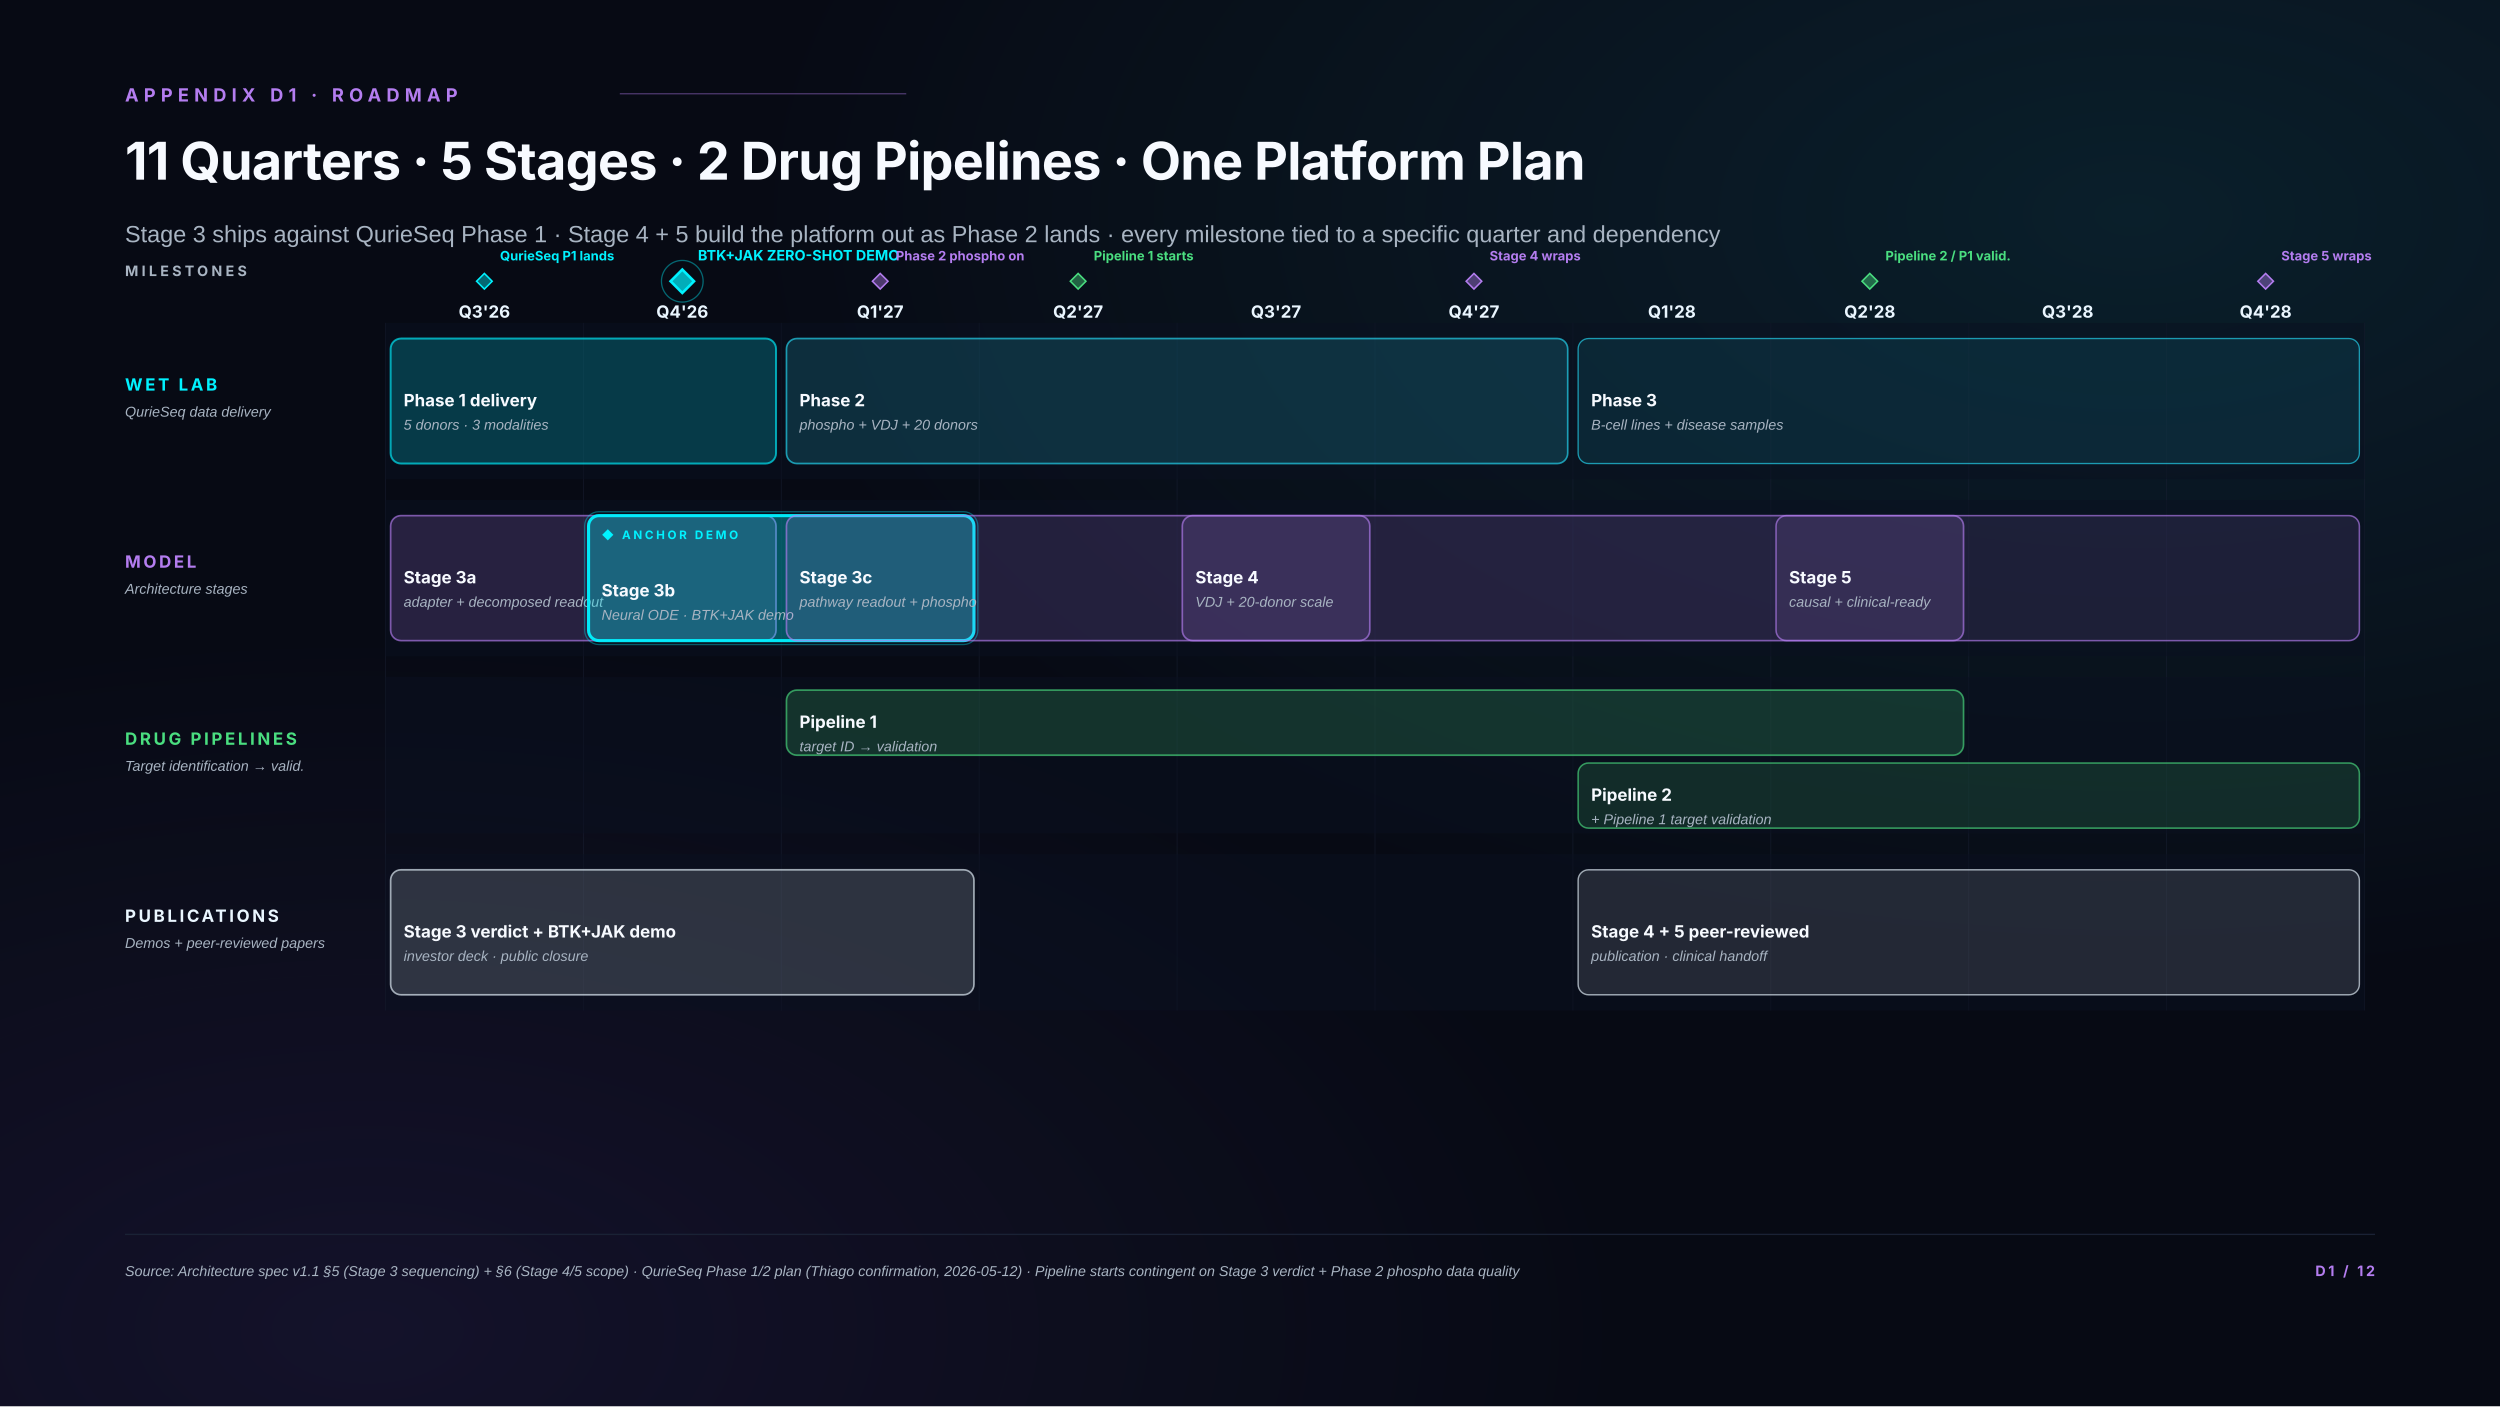
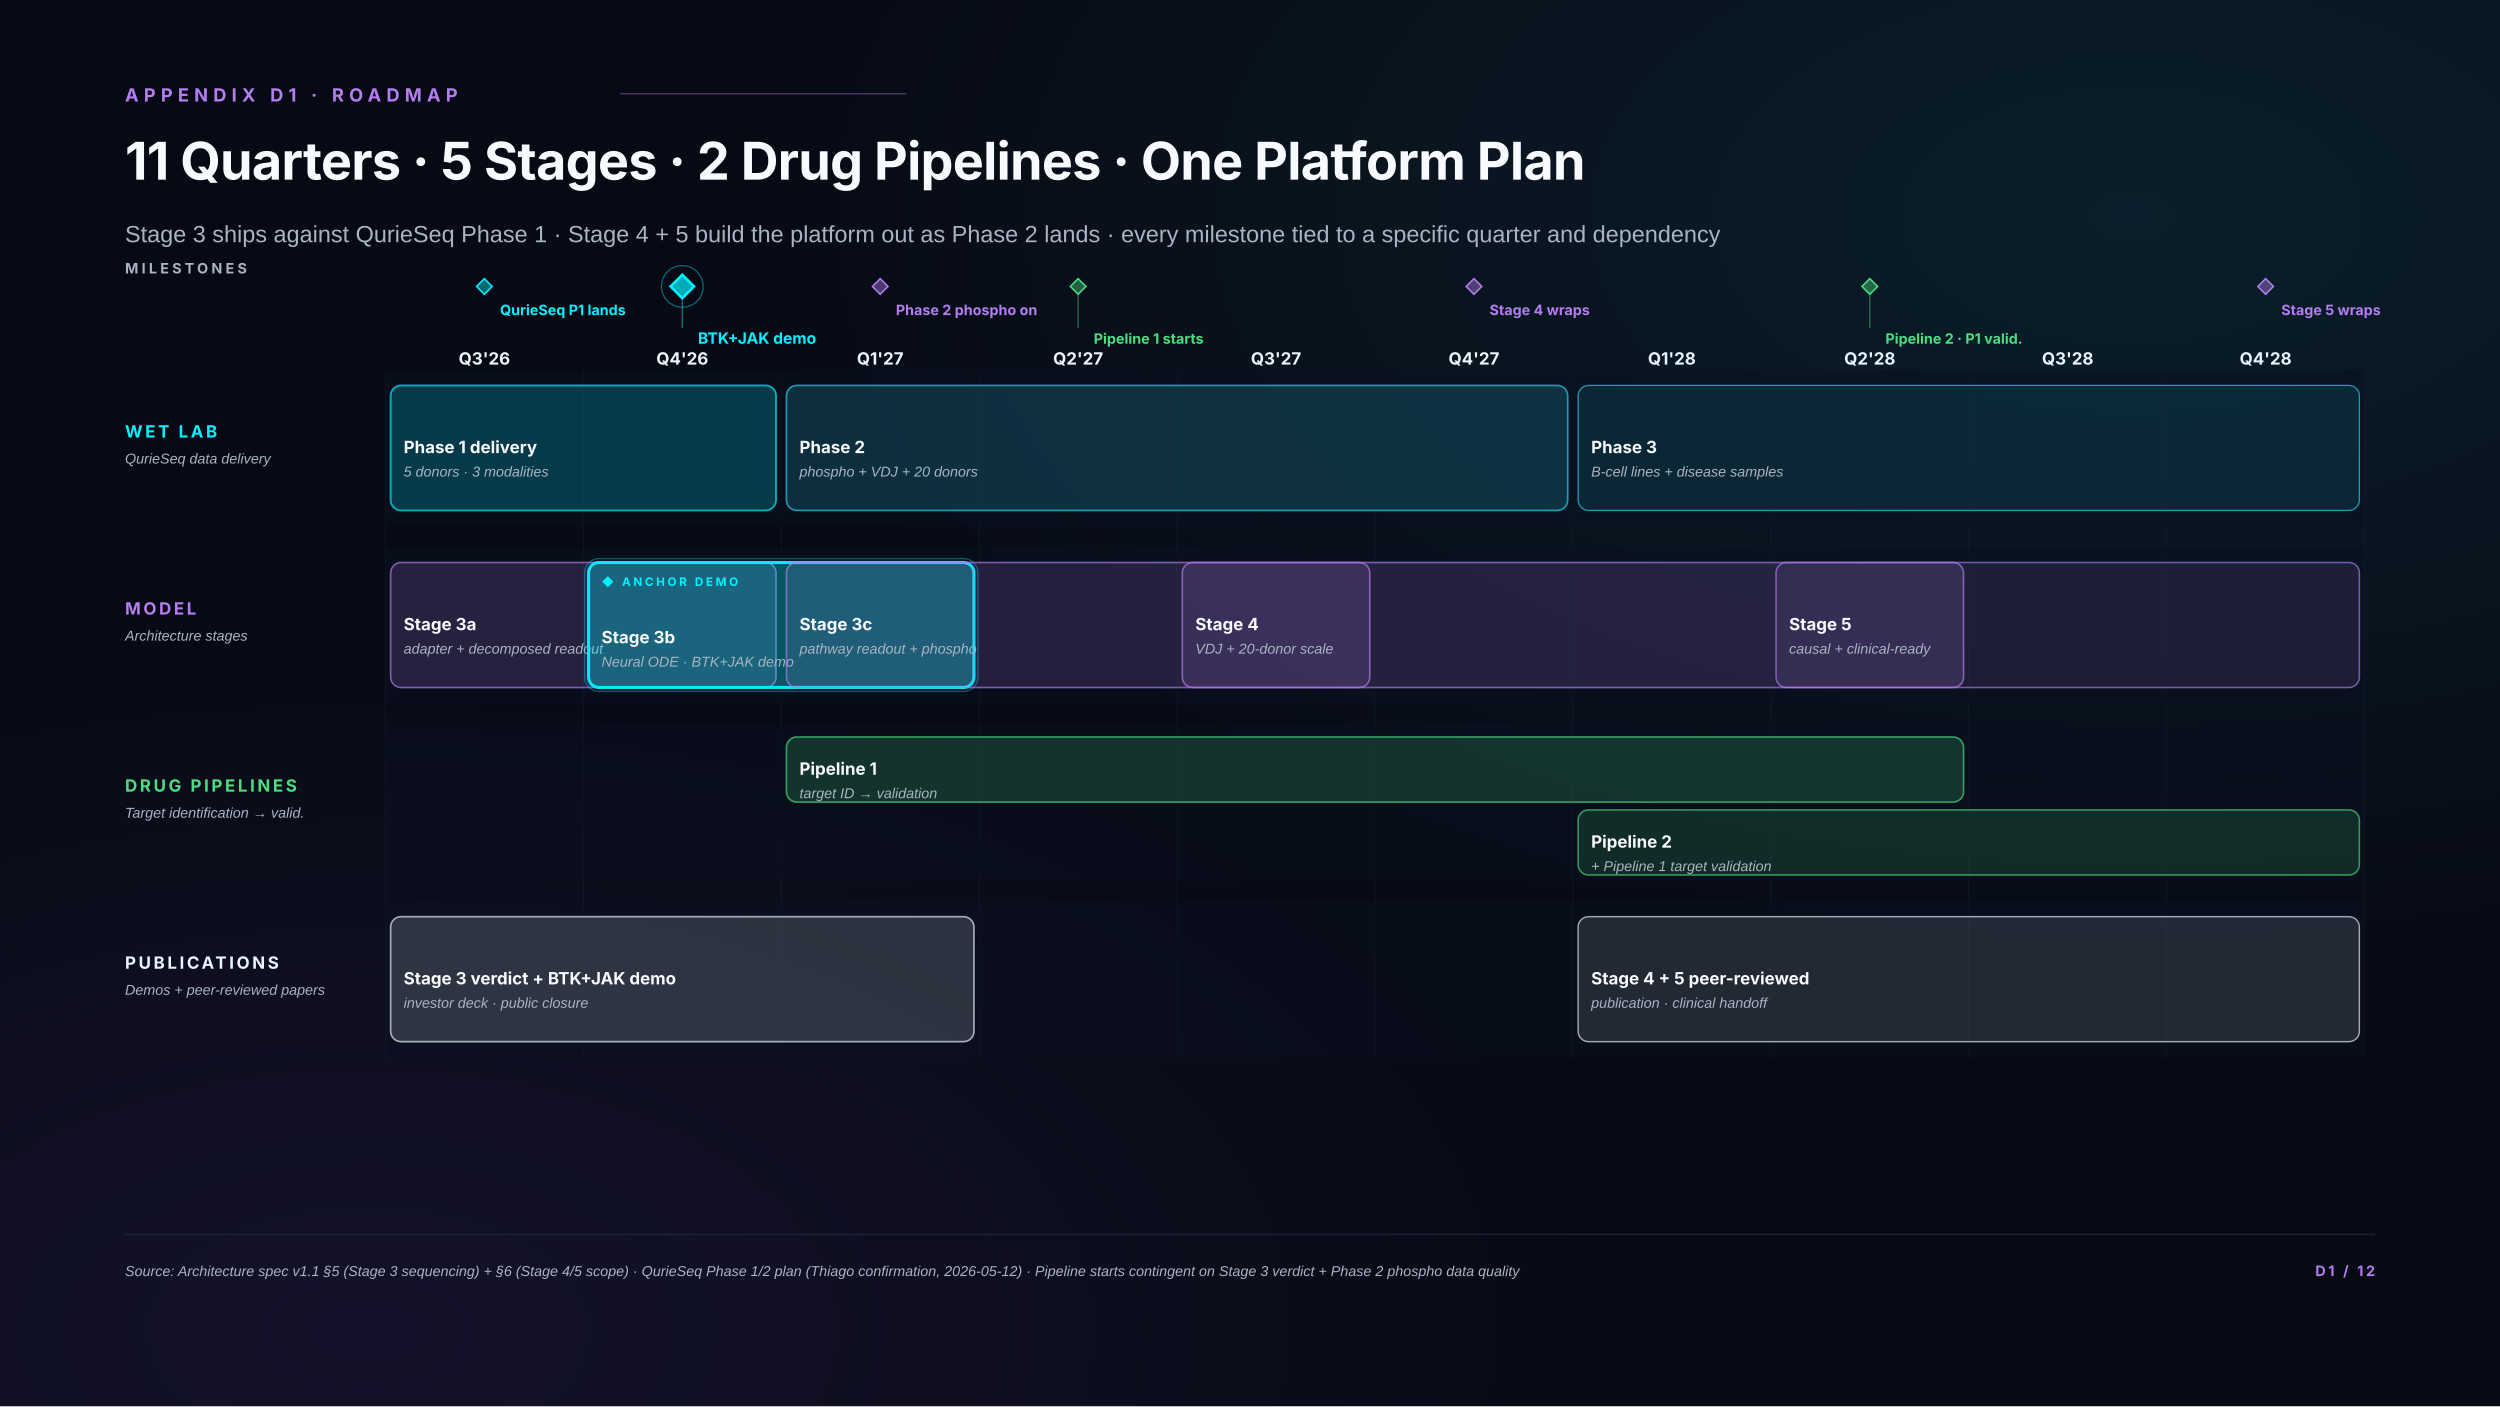
<svg xmlns="http://www.w3.org/2000/svg" viewBox="0 0 1920 1080" width="1920" height="1080" role="img" aria-label="AIVC D1 quarterly roadmap Q3 2026 to Q4 2028">
  <rect width="1920" height="1080" fill="#070A14" />
  <defs>
    <radialGradient id="glow1" cx="0.85" cy="0.15" r="0.55">
      <stop offset="0%" stop-color="#26DDF9" stop-opacity="0.10" />
      <stop offset="100%" stop-color="#26DDF9" stop-opacity="0" />
    </radialGradient>
    <radialGradient id="glow2" cx="0.15" cy="0.95" r="0.5">
      <stop offset="0%" stop-color="#8B5CF6" stop-opacity="0.10" />
      <stop offset="100%" stop-color="#8B5CF6" stop-opacity="0" />
    </radialGradient>
  </defs>
  <rect width="1920" height="1080" fill="url(#glow1)" />
  <rect width="1920" height="1080" fill="url(#glow2)" />
  <text x="96" y="78" fill="#B47DF0" font-family="Inter, -apple-system, 'Helvetica Neue', Arial, sans-serif" font-size="14" font-weight="700" letter-spacing="4">APPENDIX D1 · ROADMAP</text>
  <line x1="476" y1="72" x2="696" y2="72" stroke="#B47DF0" stroke-opacity="0.4" stroke-width="1" />
  <text x="96" y="138" fill="#F7FAFF" font-family="Inter, -apple-system, 'Helvetica Neue', Arial, sans-serif" font-size="40" font-weight="700" letter-spacing="-0.5">11 Quarters · 5 Stages · 2 Drug Pipelines · One Platform Plan</text>
  <text x="96" y="186" fill="#A8B4C2" font-family="Arial, Inter, 'Helvetica Neue', sans-serif" font-size="18" font-weight="400">Stage 3 ships against QurieSeq Phase 1 · Stage 4 + 5 build the platform out as Phase 2 lands · every milestone tied to a specific quarter and dependency</text>
-   <text x="96" y="212" fill="#A8B4C2" font-family="Inter, -apple-system, 'Helvetica Neue', Arial, sans-serif" font-size="11" font-weight="700" letter-spacing="2.5">MILESTONES</text>
-   <path d="M 372 210 L 378 216 L 372 222 L 366 216 Z" fill="#00F2FF" stroke="#00F2FF" stroke-width="1.2" fill-opacity="0.4" />
-   <text x="384" y="200" fill="#00F2FF" font-family="Inter, -apple-system, 'Helvetica Neue', Arial, sans-serif" font-size="10" font-weight="700" text-anchor="start">QurieSeq P1 lands</text>
-   <path d="M 524 207 L 533 216 L 524 225 L 515 216 Z" fill="#00F2FF" stroke="#00F2FF" stroke-width="2" fill-opacity="0.7" />
-   <circle cx="524" cy="216" r="16" fill="none" stroke="#00F2FF" stroke-width="1" stroke-opacity="0.4" />
-   <text x="536" y="200" fill="#00F2FF" font-family="Inter, -apple-system, 'Helvetica Neue', Arial, sans-serif" font-size="11" font-weight="700" text-anchor="start">BTK+JAK ZERO-SHOT DEMO</text>
-   <path d="M 676 210 L 682 216 L 676 222 L 670 216 Z" fill="#B47DF0" stroke="#B47DF0" stroke-width="1.2" fill-opacity="0.4" />
-   <text x="688" y="200" fill="#B47DF0" font-family="Inter, -apple-system, 'Helvetica Neue', Arial, sans-serif" font-size="10" font-weight="700" text-anchor="start">Phase 2 phospho on</text>
-   <path d="M 828 210 L 834 216 L 828 222 L 822 216 Z" fill="#4ADE80" stroke="#4ADE80" stroke-width="1.2" fill-opacity="0.4" />
-   <text x="840" y="200" fill="#4ADE80" font-family="Inter, -apple-system, 'Helvetica Neue', Arial, sans-serif" font-size="10" font-weight="700" text-anchor="start">Pipeline 1 starts</text>
-   <path d="M 1132 210 L 1138 216 L 1132 222 L 1126 216 Z" fill="#B47DF0" stroke="#B47DF0" stroke-width="1.2" fill-opacity="0.4" />
-   <text x="1144" y="200" fill="#B47DF0" font-family="Inter, -apple-system, 'Helvetica Neue', Arial, sans-serif" font-size="10" font-weight="700" text-anchor="start">Stage 4 wraps</text>
-   <path d="M 1436 210 L 1442 216 L 1436 222 L 1430 216 Z" fill="#4ADE80" stroke="#4ADE80" stroke-width="1.2" fill-opacity="0.4" />
-   <text x="1448" y="200" fill="#4ADE80" font-family="Inter, -apple-system, 'Helvetica Neue', Arial, sans-serif" font-size="10" font-weight="700" text-anchor="start">Pipeline 2 / P1 valid.</text>
-   <path d="M 1740 210 L 1746 216 L 1740 222 L 1734 216 Z" fill="#B47DF0" stroke="#B47DF0" stroke-width="1.2" fill-opacity="0.4" />
-   <text x="1752" y="200" fill="#B47DF0" font-family="Inter, -apple-system, 'Helvetica Neue', Arial, sans-serif" font-size="10" font-weight="700" text-anchor="start">Stage 5 wraps</text>
-   <line x1="296" y1="248" x2="296" y2="776" stroke="#1A2235" stroke-width="0.5" stroke-opacity="0.7" />
-   <text x="372" y="244" fill="#EAF6FF" font-family="Inter, -apple-system, 'Helvetica Neue', Arial, sans-serif" font-size="13" font-weight="700" text-anchor="middle">Q3'26</text>
-   <line x1="448" y1="248" x2="448" y2="776" stroke="#1A2235" stroke-width="0.5" stroke-opacity="0.7" />
-   <text x="524" y="244" fill="#EAF6FF" font-family="Inter, -apple-system, 'Helvetica Neue', Arial, sans-serif" font-size="13" font-weight="700" text-anchor="middle">Q4'26</text>
-   <line x1="600" y1="248" x2="600" y2="776" stroke="#1A2235" stroke-width="0.5" stroke-opacity="0.7" />
-   <text x="676" y="244" fill="#EAF6FF" font-family="Inter, -apple-system, 'Helvetica Neue', Arial, sans-serif" font-size="13" font-weight="700" text-anchor="middle">Q1'27</text>
-   <line x1="752" y1="248" x2="752" y2="776" stroke="#1A2235" stroke-width="0.5" stroke-opacity="0.7" />
-   <text x="828" y="244" fill="#EAF6FF" font-family="Inter, -apple-system, 'Helvetica Neue', Arial, sans-serif" font-size="13" font-weight="700" text-anchor="middle">Q2'27</text>
-   <line x1="904" y1="248" x2="904" y2="776" stroke="#1A2235" stroke-width="0.5" stroke-opacity="0.7" />
-   <text x="980" y="244" fill="#EAF6FF" font-family="Inter, -apple-system, 'Helvetica Neue', Arial, sans-serif" font-size="13" font-weight="700" text-anchor="middle">Q3'27</text>
-   <line x1="1056" y1="248" x2="1056" y2="776" stroke="#1A2235" stroke-width="0.5" stroke-opacity="0.7" />
-   <text x="1132" y="244" fill="#EAF6FF" font-family="Inter, -apple-system, 'Helvetica Neue', Arial, sans-serif" font-size="13" font-weight="700" text-anchor="middle">Q4'27</text>
-   <line x1="1208" y1="248" x2="1208" y2="776" stroke="#1A2235" stroke-width="0.5" stroke-opacity="0.7" />
-   <text x="1284" y="244" fill="#EAF6FF" font-family="Inter, -apple-system, 'Helvetica Neue', Arial, sans-serif" font-size="13" font-weight="700" text-anchor="middle">Q1'28</text>
-   <line x1="1360" y1="248" x2="1360" y2="776" stroke="#1A2235" stroke-width="0.5" stroke-opacity="0.7" />
-   <text x="1436" y="244" fill="#EAF6FF" font-family="Inter, -apple-system, 'Helvetica Neue', Arial, sans-serif" font-size="13" font-weight="700" text-anchor="middle">Q2'28</text>
-   <line x1="1512" y1="248" x2="1512" y2="776" stroke="#1A2235" stroke-width="0.5" stroke-opacity="0.7" />
-   <text x="1588" y="244" fill="#EAF6FF" font-family="Inter, -apple-system, 'Helvetica Neue', Arial, sans-serif" font-size="13" font-weight="700" text-anchor="middle">Q3'28</text>
-   <line x1="1664" y1="248" x2="1664" y2="776" stroke="#1A2235" stroke-width="0.5" stroke-opacity="0.7" />
-   <text x="1740" y="244" fill="#EAF6FF" font-family="Inter, -apple-system, 'Helvetica Neue', Arial, sans-serif" font-size="13" font-weight="700" text-anchor="middle">Q4'28</text>
-   <line x1="1816" y1="248" x2="1816" y2="776" stroke="#1A2235" stroke-width="0.5" stroke-opacity="0.7" />
-   <rect x="296" y="248" width="1520" height="120" fill="#0B1020" fill-opacity="0.5" />
-   <text x="96" y="300" fill="#00F2FF" font-family="Inter, -apple-system, 'Helvetica Neue', Arial, sans-serif" font-size="13" font-weight="700" letter-spacing="2">WET LAB</text>
-   <text x="96" y="320" fill="#A8B4C2" font-family="Arial, Inter, 'Helvetica Neue', sans-serif" font-size="11" font-weight="400" font-style="italic">QurieSeq data delivery</text>
-   <rect x="296" y="384" width="1520" height="120" fill="#0B1020" fill-opacity="0.5" />
-   <text x="96" y="436" fill="#B47DF0" font-family="Inter, -apple-system, 'Helvetica Neue', Arial, sans-serif" font-size="13" font-weight="700" letter-spacing="2">MODEL</text>
-   <text x="96" y="456" fill="#A8B4C2" font-family="Arial, Inter, 'Helvetica Neue', sans-serif" font-size="11" font-weight="400" font-style="italic">Architecture stages</text>
-   <rect x="296" y="520" width="1520" height="120" fill="#0B1020" fill-opacity="0.5" />
-   <text x="96" y="572" fill="#4ADE80" font-family="Inter, -apple-system, 'Helvetica Neue', Arial, sans-serif" font-size="13" font-weight="700" letter-spacing="2">DRUG PIPELINES</text>
-   <text x="96" y="592" fill="#A8B4C2" font-family="Arial, Inter, 'Helvetica Neue', sans-serif" font-size="11" font-weight="400" font-style="italic">Target identification → valid.</text>
-   <rect x="296" y="656" width="1520" height="120" fill="#0B1020" fill-opacity="0.5" />
-   <text x="96" y="708" fill="#EAF6FF" font-family="Inter, -apple-system, 'Helvetica Neue', Arial, sans-serif" font-size="13" font-weight="700" letter-spacing="2">PUBLICATIONS</text>
-   <text x="96" y="728" fill="#A8B4C2" font-family="Arial, Inter, 'Helvetica Neue', sans-serif" font-size="11" font-weight="400" font-style="italic">Demos + peer-reviewed papers</text>
-   <rect x="300" y="260" width="296" height="96" rx="8" fill="#00F2FF" fill-opacity="0.2" stroke="#00F2FF" stroke-width="1.5" stroke-opacity="0.65" />
-   <text x="310" y="312" fill="#F7FAFF" font-family="Inter, -apple-system, 'Helvetica Neue', Arial, sans-serif" font-size="13" font-weight="700">Phase 1 delivery</text>
-   <text x="310" y="330" fill="#A8B4C2" font-family="Arial, Inter, 'Helvetica Neue', sans-serif" font-size="11" font-weight="400" font-style="italic">5 donors · 3 modalities</text>
-   <rect x="604" y="260" width="600" height="96" rx="8" fill="#26DDF9" fill-opacity="0.16" stroke="#26DDF9" stroke-width="1.3" stroke-opacity="0.65" />
-   <text x="614" y="312" fill="#F7FAFF" font-family="Inter, -apple-system, 'Helvetica Neue', Arial, sans-serif" font-size="13" font-weight="700">Phase 2</text>
-   <text x="614" y="330" fill="#A8B4C2" font-family="Arial, Inter, 'Helvetica Neue', sans-serif" font-size="11" font-weight="400" font-style="italic">phospho + VDJ + 20 donors</text>
-   <rect x="1212" y="260" width="600" height="96" rx="8" fill="#26DDF9" fill-opacity="0.1" stroke="#26DDF9" stroke-width="1.0" stroke-opacity="0.65" />
-   <text x="1222" y="312" fill="#F7FAFF" font-family="Inter, -apple-system, 'Helvetica Neue', Arial, sans-serif" font-size="13" font-weight="700">Phase 3</text>
-   <text x="1222" y="330" fill="#A8B4C2" font-family="Arial, Inter, 'Helvetica Neue', sans-serif" font-size="11" font-weight="400" font-style="italic">B-cell lines + disease samples</text>
-   <rect x="300" y="396" width="296" height="96" rx="8" fill="#B47DF0" fill-opacity="0.18" stroke="#B47DF0" stroke-width="1.3" stroke-opacity="0.65" />
-   <text x="310" y="448" fill="#F7FAFF" font-family="Inter, -apple-system, 'Helvetica Neue', Arial, sans-serif" font-size="13" font-weight="700">Stage 3a</text>
-   <text x="310" y="466" fill="#A8B4C2" font-family="Arial, Inter, 'Helvetica Neue', sans-serif" font-size="11" font-weight="400" font-style="italic">adapter + decomposed readout</text>
-   <rect x="452" y="396" width="296" height="96" rx="8" fill="#00F2FF" fill-opacity="0.32" stroke="#00F2FF" stroke-width="2.4" stroke-opacity="0.95" />
-   <rect x="449" y="393" width="302" height="102" rx="11" fill="none" stroke="#00F2FF" stroke-width="1" stroke-opacity="0.35" />
-   <text x="462" y="414" fill="#00F2FF" font-family="Inter, -apple-system, 'Helvetica Neue', Arial, sans-serif" font-size="9" font-weight="700" letter-spacing="2">◆ ANCHOR DEMO</text>
-   <text x="462" y="458" fill="#F7FAFF" font-family="Inter, -apple-system, 'Helvetica Neue', Arial, sans-serif" font-size="13" font-weight="700">Stage 3b</text>
-   <text x="462" y="476" fill="#A8B4C2" font-family="Arial, Inter, 'Helvetica Neue', sans-serif" font-size="11" font-weight="400" font-style="italic">Neural ODE · BTK+JAK demo</text>
-   <rect x="604" y="396" width="448" height="96" rx="8" fill="#B47DF0" fill-opacity="0.16" stroke="#B47DF0" stroke-width="1.3" stroke-opacity="0.65" />
-   <text x="614" y="448" fill="#F7FAFF" font-family="Inter, -apple-system, 'Helvetica Neue', Arial, sans-serif" font-size="13" font-weight="700">Stage 3c</text>
-   <text x="614" y="466" fill="#A8B4C2" font-family="Arial, Inter, 'Helvetica Neue', sans-serif" font-size="11" font-weight="400" font-style="italic">pathway readout + phospho</text>
-   <rect x="908" y="396" width="600" height="96" rx="8" fill="#B47DF0" fill-opacity="0.16" stroke="#B47DF0" stroke-width="1.3" stroke-opacity="0.65" />
-   <text x="918" y="448" fill="#F7FAFF" font-family="Inter, -apple-system, 'Helvetica Neue', Arial, sans-serif" font-size="13" font-weight="700">Stage 4</text>
-   <text x="918" y="466" fill="#A8B4C2" font-family="Arial, Inter, 'Helvetica Neue', sans-serif" font-size="11" font-weight="400" font-style="italic">VDJ + 20-donor scale</text>
-   <rect x="1364" y="396" width="448" height="96" rx="8" fill="#B47DF0" fill-opacity="0.12" stroke="#B47DF0" stroke-width="1.2" stroke-opacity="0.65" />
-   <text x="1374" y="448" fill="#F7FAFF" font-family="Inter, -apple-system, 'Helvetica Neue', Arial, sans-serif" font-size="13" font-weight="700">Stage 5</text>
-   <text x="1374" y="466" fill="#A8B4C2" font-family="Arial, Inter, 'Helvetica Neue', sans-serif" font-size="11" font-weight="400" font-style="italic">causal + clinical-ready</text>
-   <rect x="604" y="530" width="904" height="50" rx="8" fill="#4ADE80" fill-opacity="0.18" stroke="#4ADE80" stroke-width="1.3" stroke-opacity="0.65" />
-   <text x="614" y="559" fill="#F7FAFF" font-family="Inter, -apple-system, 'Helvetica Neue', Arial, sans-serif" font-size="13" font-weight="700">Pipeline 1</text>
-   <text x="614" y="577" fill="#A8B4C2" font-family="Arial, Inter, 'Helvetica Neue', sans-serif" font-size="11" font-weight="400" font-style="italic">target ID → validation</text>
-   <rect x="1212" y="586" width="600" height="50" rx="8" fill="#4ADE80" fill-opacity="0.14" stroke="#4ADE80" stroke-width="1.2" stroke-opacity="0.65" />
-   <text x="1222" y="615" fill="#F7FAFF" font-family="Inter, -apple-system, 'Helvetica Neue', Arial, sans-serif" font-size="13" font-weight="700">Pipeline 2</text>
-   <text x="1222" y="633" fill="#A8B4C2" font-family="Arial, Inter, 'Helvetica Neue', sans-serif" font-size="11" font-weight="400" font-style="italic">+ Pipeline 1 target validation</text>
-   <rect x="300" y="668" width="448" height="96" rx="8" fill="#EAF6FF" fill-opacity="0.16" stroke="#EAF6FF" stroke-width="1.3" stroke-opacity="0.65" />
-   <text x="310" y="720" fill="#F7FAFF" font-family="Inter, -apple-system, 'Helvetica Neue', Arial, sans-serif" font-size="13" font-weight="700">Stage 3 verdict + BTK+JAK demo</text>
-   <text x="310" y="738" fill="#A8B4C2" font-family="Arial, Inter, 'Helvetica Neue', sans-serif" font-size="11" font-weight="400" font-style="italic">investor deck · public closure</text>
-   <rect x="1212" y="668" width="600" height="96" rx="8" fill="#EAF6FF" fill-opacity="0.12" stroke="#EAF6FF" stroke-width="1.1" stroke-opacity="0.65" />
-   <text x="1222" y="720" fill="#F7FAFF" font-family="Inter, -apple-system, 'Helvetica Neue', Arial, sans-serif" font-size="13" font-weight="700">Stage 4 + 5 peer-reviewed</text>
-   <text x="1222" y="738" fill="#A8B4C2" font-family="Arial, Inter, 'Helvetica Neue', sans-serif" font-size="11" font-weight="400" font-style="italic">publication · clinical handoff</text>
+   <text x="96" y="210" fill="#A8B4C2" font-family="Inter, -apple-system, 'Helvetica Neue', Arial, sans-serif" font-size="11" font-weight="700" letter-spacing="2.5">MILESTONES</text>
+   <path d="M 372 214 L 378 220 L 372 226 L 366 220 Z" fill="#00F2FF" stroke="#00F2FF" stroke-width="1.2" fill-opacity="0.4" />
+   <text x="384" y="242" fill="#00F2FF" font-family="Inter, -apple-system, 'Helvetica Neue', Arial, sans-serif" font-size="11" font-weight="700" text-anchor="start">QurieSeq P1 lands</text>
+   <path d="M 524 211 L 533 220 L 524 229 L 515 220 Z" fill="#00F2FF" stroke="#00F2FF" stroke-width="2" fill-opacity="0.7" />
+   <circle cx="524" cy="220" r="16" fill="none" stroke="#00F2FF" stroke-width="1" stroke-opacity="0.4" />
+   <line x1="524" y1="229" x2="524" y2="252" stroke="#00F2FF" stroke-width="1" stroke-opacity="0.45" />
+   <text x="536" y="264" fill="#00F2FF" font-family="Inter, -apple-system, 'Helvetica Neue', Arial, sans-serif" font-size="12" font-weight="700" text-anchor="start">BTK+JAK demo</text>
+   <path d="M 676 214 L 682 220 L 676 226 L 670 220 Z" fill="#B47DF0" stroke="#B47DF0" stroke-width="1.2" fill-opacity="0.4" />
+   <text x="688" y="242" fill="#B47DF0" font-family="Inter, -apple-system, 'Helvetica Neue', Arial, sans-serif" font-size="11" font-weight="700" text-anchor="start">Phase 2 phospho on</text>
+   <path d="M 828 214 L 834 220 L 828 226 L 822 220 Z" fill="#4ADE80" stroke="#4ADE80" stroke-width="1.2" fill-opacity="0.4" />
+   <line x1="828" y1="226" x2="828" y2="252" stroke="#4ADE80" stroke-width="1" stroke-opacity="0.45" />
+   <text x="840" y="264" fill="#4ADE80" font-family="Inter, -apple-system, 'Helvetica Neue', Arial, sans-serif" font-size="11" font-weight="700" text-anchor="start">Pipeline 1 starts</text>
+   <path d="M 1132 214 L 1138 220 L 1132 226 L 1126 220 Z" fill="#B47DF0" stroke="#B47DF0" stroke-width="1.2" fill-opacity="0.4" />
+   <text x="1144" y="242" fill="#B47DF0" font-family="Inter, -apple-system, 'Helvetica Neue', Arial, sans-serif" font-size="11" font-weight="700" text-anchor="start">Stage 4 wraps</text>
+   <path d="M 1436 214 L 1442 220 L 1436 226 L 1430 220 Z" fill="#4ADE80" stroke="#4ADE80" stroke-width="1.2" fill-opacity="0.4" />
+   <line x1="1436" y1="226" x2="1436" y2="252" stroke="#4ADE80" stroke-width="1" stroke-opacity="0.45" />
+   <text x="1448" y="264" fill="#4ADE80" font-family="Inter, -apple-system, 'Helvetica Neue', Arial, sans-serif" font-size="11" font-weight="700" text-anchor="start">Pipeline 2 · P1 valid.</text>
+   <path d="M 1740 214 L 1746 220 L 1740 226 L 1734 220 Z" fill="#B47DF0" stroke="#B47DF0" stroke-width="1.2" fill-opacity="0.4" />
+   <text x="1752" y="242" fill="#B47DF0" font-family="Inter, -apple-system, 'Helvetica Neue', Arial, sans-serif" font-size="11" font-weight="700" text-anchor="start">Stage 5 wraps</text>
+   <line x1="296" y1="284" x2="296" y2="812" stroke="#1A2235" stroke-width="0.5" stroke-opacity="0.7" />
+   <text x="372" y="280" fill="#EAF6FF" font-family="Inter, -apple-system, 'Helvetica Neue', Arial, sans-serif" font-size="13" font-weight="700" text-anchor="middle">Q3'26</text>
+   <line x1="448" y1="284" x2="448" y2="812" stroke="#1A2235" stroke-width="0.5" stroke-opacity="0.7" />
+   <text x="524" y="280" fill="#EAF6FF" font-family="Inter, -apple-system, 'Helvetica Neue', Arial, sans-serif" font-size="13" font-weight="700" text-anchor="middle">Q4'26</text>
+   <line x1="600" y1="284" x2="600" y2="812" stroke="#1A2235" stroke-width="0.5" stroke-opacity="0.7" />
+   <text x="676" y="280" fill="#EAF6FF" font-family="Inter, -apple-system, 'Helvetica Neue', Arial, sans-serif" font-size="13" font-weight="700" text-anchor="middle">Q1'27</text>
+   <line x1="752" y1="284" x2="752" y2="812" stroke="#1A2235" stroke-width="0.5" stroke-opacity="0.7" />
+   <text x="828" y="280" fill="#EAF6FF" font-family="Inter, -apple-system, 'Helvetica Neue', Arial, sans-serif" font-size="13" font-weight="700" text-anchor="middle">Q2'27</text>
+   <line x1="904" y1="284" x2="904" y2="812" stroke="#1A2235" stroke-width="0.5" stroke-opacity="0.7" />
+   <text x="980" y="280" fill="#EAF6FF" font-family="Inter, -apple-system, 'Helvetica Neue', Arial, sans-serif" font-size="13" font-weight="700" text-anchor="middle">Q3'27</text>
+   <line x1="1056" y1="284" x2="1056" y2="812" stroke="#1A2235" stroke-width="0.5" stroke-opacity="0.7" />
+   <text x="1132" y="280" fill="#EAF6FF" font-family="Inter, -apple-system, 'Helvetica Neue', Arial, sans-serif" font-size="13" font-weight="700" text-anchor="middle">Q4'27</text>
+   <line x1="1208" y1="284" x2="1208" y2="812" stroke="#1A2235" stroke-width="0.5" stroke-opacity="0.7" />
+   <text x="1284" y="280" fill="#EAF6FF" font-family="Inter, -apple-system, 'Helvetica Neue', Arial, sans-serif" font-size="13" font-weight="700" text-anchor="middle">Q1'28</text>
+   <line x1="1360" y1="284" x2="1360" y2="812" stroke="#1A2235" stroke-width="0.5" stroke-opacity="0.7" />
+   <text x="1436" y="280" fill="#EAF6FF" font-family="Inter, -apple-system, 'Helvetica Neue', Arial, sans-serif" font-size="13" font-weight="700" text-anchor="middle">Q2'28</text>
+   <line x1="1512" y1="284" x2="1512" y2="812" stroke="#1A2235" stroke-width="0.5" stroke-opacity="0.7" />
+   <text x="1588" y="280" fill="#EAF6FF" font-family="Inter, -apple-system, 'Helvetica Neue', Arial, sans-serif" font-size="13" font-weight="700" text-anchor="middle">Q3'28</text>
+   <line x1="1664" y1="284" x2="1664" y2="812" stroke="#1A2235" stroke-width="0.5" stroke-opacity="0.7" />
+   <text x="1740" y="280" fill="#EAF6FF" font-family="Inter, -apple-system, 'Helvetica Neue', Arial, sans-serif" font-size="13" font-weight="700" text-anchor="middle">Q4'28</text>
+   <line x1="1816" y1="284" x2="1816" y2="812" stroke="#1A2235" stroke-width="0.5" stroke-opacity="0.7" />
+   <rect x="296" y="284" width="1520" height="120" fill="#0B1020" fill-opacity="0.5" />
+   <text x="96" y="336" fill="#00F2FF" font-family="Inter, -apple-system, 'Helvetica Neue', Arial, sans-serif" font-size="13" font-weight="700" letter-spacing="2">WET LAB</text>
+   <text x="96" y="356" fill="#A8B4C2" font-family="Arial, Inter, 'Helvetica Neue', sans-serif" font-size="11" font-weight="400" font-style="italic">QurieSeq data delivery</text>
+   <rect x="296" y="420" width="1520" height="120" fill="#0B1020" fill-opacity="0.5" />
+   <text x="96" y="472" fill="#B47DF0" font-family="Inter, -apple-system, 'Helvetica Neue', Arial, sans-serif" font-size="13" font-weight="700" letter-spacing="2">MODEL</text>
+   <text x="96" y="492" fill="#A8B4C2" font-family="Arial, Inter, 'Helvetica Neue', sans-serif" font-size="11" font-weight="400" font-style="italic">Architecture stages</text>
+   <rect x="296" y="556" width="1520" height="120" fill="#0B1020" fill-opacity="0.5" />
+   <text x="96" y="608" fill="#4ADE80" font-family="Inter, -apple-system, 'Helvetica Neue', Arial, sans-serif" font-size="13" font-weight="700" letter-spacing="2">DRUG PIPELINES</text>
+   <text x="96" y="628" fill="#A8B4C2" font-family="Arial, Inter, 'Helvetica Neue', sans-serif" font-size="11" font-weight="400" font-style="italic">Target identification → valid.</text>
+   <rect x="296" y="692" width="1520" height="120" fill="#0B1020" fill-opacity="0.5" />
+   <text x="96" y="744" fill="#EAF6FF" font-family="Inter, -apple-system, 'Helvetica Neue', Arial, sans-serif" font-size="13" font-weight="700" letter-spacing="2">PUBLICATIONS</text>
+   <text x="96" y="764" fill="#A8B4C2" font-family="Arial, Inter, 'Helvetica Neue', sans-serif" font-size="11" font-weight="400" font-style="italic">Demos + peer-reviewed papers</text>
+   <rect x="300" y="296" width="296" height="96" rx="8" fill="#00F2FF" fill-opacity="0.2" stroke="#00F2FF" stroke-width="1.5" stroke-opacity="0.65" />
+   <text x="310" y="348" fill="#F7FAFF" font-family="Inter, -apple-system, 'Helvetica Neue', Arial, sans-serif" font-size="13" font-weight="700">Phase 1 delivery</text>
+   <text x="310" y="366" fill="#A8B4C2" font-family="Arial, Inter, 'Helvetica Neue', sans-serif" font-size="11" font-weight="400" font-style="italic">5 donors · 3 modalities</text>
+   <rect x="604" y="296" width="600" height="96" rx="8" fill="#26DDF9" fill-opacity="0.16" stroke="#26DDF9" stroke-width="1.3" stroke-opacity="0.65" />
+   <text x="614" y="348" fill="#F7FAFF" font-family="Inter, -apple-system, 'Helvetica Neue', Arial, sans-serif" font-size="13" font-weight="700">Phase 2</text>
+   <text x="614" y="366" fill="#A8B4C2" font-family="Arial, Inter, 'Helvetica Neue', sans-serif" font-size="11" font-weight="400" font-style="italic">phospho + VDJ + 20 donors</text>
+   <rect x="1212" y="296" width="600" height="96" rx="8" fill="#26DDF9" fill-opacity="0.1" stroke="#26DDF9" stroke-width="1.0" stroke-opacity="0.65" />
+   <text x="1222" y="348" fill="#F7FAFF" font-family="Inter, -apple-system, 'Helvetica Neue', Arial, sans-serif" font-size="13" font-weight="700">Phase 3</text>
+   <text x="1222" y="366" fill="#A8B4C2" font-family="Arial, Inter, 'Helvetica Neue', sans-serif" font-size="11" font-weight="400" font-style="italic">B-cell lines + disease samples</text>
+   <rect x="300" y="432" width="296" height="96" rx="8" fill="#B47DF0" fill-opacity="0.18" stroke="#B47DF0" stroke-width="1.3" stroke-opacity="0.65" />
+   <text x="310" y="484" fill="#F7FAFF" font-family="Inter, -apple-system, 'Helvetica Neue', Arial, sans-serif" font-size="13" font-weight="700">Stage 3a</text>
+   <text x="310" y="502" fill="#A8B4C2" font-family="Arial, Inter, 'Helvetica Neue', sans-serif" font-size="11" font-weight="400" font-style="italic">adapter + decomposed readout</text>
+   <rect x="452" y="432" width="296" height="96" rx="8" fill="#00F2FF" fill-opacity="0.32" stroke="#00F2FF" stroke-width="2.4" stroke-opacity="0.95" />
+   <rect x="449" y="429" width="302" height="102" rx="11" fill="none" stroke="#00F2FF" stroke-width="1" stroke-opacity="0.35" />
+   <text x="462" y="450" fill="#00F2FF" font-family="Inter, -apple-system, 'Helvetica Neue', Arial, sans-serif" font-size="9" font-weight="700" letter-spacing="2">◆ ANCHOR DEMO</text>
+   <text x="462" y="494" fill="#F7FAFF" font-family="Inter, -apple-system, 'Helvetica Neue', Arial, sans-serif" font-size="13" font-weight="700">Stage 3b</text>
+   <text x="462" y="512" fill="#A8B4C2" font-family="Arial, Inter, 'Helvetica Neue', sans-serif" font-size="11" font-weight="400" font-style="italic">Neural ODE · BTK+JAK demo</text>
+   <rect x="604" y="432" width="448" height="96" rx="8" fill="#B47DF0" fill-opacity="0.16" stroke="#B47DF0" stroke-width="1.3" stroke-opacity="0.65" />
+   <text x="614" y="484" fill="#F7FAFF" font-family="Inter, -apple-system, 'Helvetica Neue', Arial, sans-serif" font-size="13" font-weight="700">Stage 3c</text>
+   <text x="614" y="502" fill="#A8B4C2" font-family="Arial, Inter, 'Helvetica Neue', sans-serif" font-size="11" font-weight="400" font-style="italic">pathway readout + phospho</text>
+   <rect x="908" y="432" width="600" height="96" rx="8" fill="#B47DF0" fill-opacity="0.16" stroke="#B47DF0" stroke-width="1.3" stroke-opacity="0.65" />
+   <text x="918" y="484" fill="#F7FAFF" font-family="Inter, -apple-system, 'Helvetica Neue', Arial, sans-serif" font-size="13" font-weight="700">Stage 4</text>
+   <text x="918" y="502" fill="#A8B4C2" font-family="Arial, Inter, 'Helvetica Neue', sans-serif" font-size="11" font-weight="400" font-style="italic">VDJ + 20-donor scale</text>
+   <rect x="1364" y="432" width="448" height="96" rx="8" fill="#B47DF0" fill-opacity="0.12" stroke="#B47DF0" stroke-width="1.2" stroke-opacity="0.65" />
+   <text x="1374" y="484" fill="#F7FAFF" font-family="Inter, -apple-system, 'Helvetica Neue', Arial, sans-serif" font-size="13" font-weight="700">Stage 5</text>
+   <text x="1374" y="502" fill="#A8B4C2" font-family="Arial, Inter, 'Helvetica Neue', sans-serif" font-size="11" font-weight="400" font-style="italic">causal + clinical-ready</text>
+   <rect x="604" y="566" width="904" height="50" rx="8" fill="#4ADE80" fill-opacity="0.18" stroke="#4ADE80" stroke-width="1.3" stroke-opacity="0.65" />
+   <text x="614" y="595" fill="#F7FAFF" font-family="Inter, -apple-system, 'Helvetica Neue', Arial, sans-serif" font-size="13" font-weight="700">Pipeline 1</text>
+   <text x="614" y="613" fill="#A8B4C2" font-family="Arial, Inter, 'Helvetica Neue', sans-serif" font-size="11" font-weight="400" font-style="italic">target ID → validation</text>
+   <rect x="1212" y="622" width="600" height="50" rx="8" fill="#4ADE80" fill-opacity="0.14" stroke="#4ADE80" stroke-width="1.2" stroke-opacity="0.65" />
+   <text x="1222" y="651" fill="#F7FAFF" font-family="Inter, -apple-system, 'Helvetica Neue', Arial, sans-serif" font-size="13" font-weight="700">Pipeline 2</text>
+   <text x="1222" y="669" fill="#A8B4C2" font-family="Arial, Inter, 'Helvetica Neue', sans-serif" font-size="11" font-weight="400" font-style="italic">+ Pipeline 1 target validation</text>
+   <rect x="300" y="704" width="448" height="96" rx="8" fill="#EAF6FF" fill-opacity="0.16" stroke="#EAF6FF" stroke-width="1.3" stroke-opacity="0.65" />
+   <text x="310" y="756" fill="#F7FAFF" font-family="Inter, -apple-system, 'Helvetica Neue', Arial, sans-serif" font-size="13" font-weight="700">Stage 3 verdict + BTK+JAK demo</text>
+   <text x="310" y="774" fill="#A8B4C2" font-family="Arial, Inter, 'Helvetica Neue', sans-serif" font-size="11" font-weight="400" font-style="italic">investor deck · public closure</text>
+   <rect x="1212" y="704" width="600" height="96" rx="8" fill="#EAF6FF" fill-opacity="0.12" stroke="#EAF6FF" stroke-width="1.1" stroke-opacity="0.65" />
+   <text x="1222" y="756" fill="#F7FAFF" font-family="Inter, -apple-system, 'Helvetica Neue', Arial, sans-serif" font-size="13" font-weight="700">Stage 4 + 5 peer-reviewed</text>
+   <text x="1222" y="774" fill="#A8B4C2" font-family="Arial, Inter, 'Helvetica Neue', sans-serif" font-size="11" font-weight="400" font-style="italic">publication · clinical handoff</text>
  <line x1="96" y1="948" x2="1824" y2="948" stroke="#1A2235" stroke-width="1" />
  <text x="96" y="980" fill="#A8B4C2" font-family="Arial, Inter, 'Helvetica Neue', sans-serif" font-size="11" font-weight="400" font-style="italic">Source: Architecture spec v1.1 §5 (Stage 3 sequencing) + §6 (Stage 4/5 scope) · QurieSeq Phase 1/2 plan (Thiago confirmation, 2026-05-12) · Pipeline starts contingent on Stage 3 verdict + Phase 2 phospho data quality</text>
  <text x="1824" y="980" fill="#B47DF0" font-family="Inter, -apple-system, 'Helvetica Neue', Arial, sans-serif" font-size="11" font-weight="700" letter-spacing="2" text-anchor="end">D1 / 12</text>
</svg>
